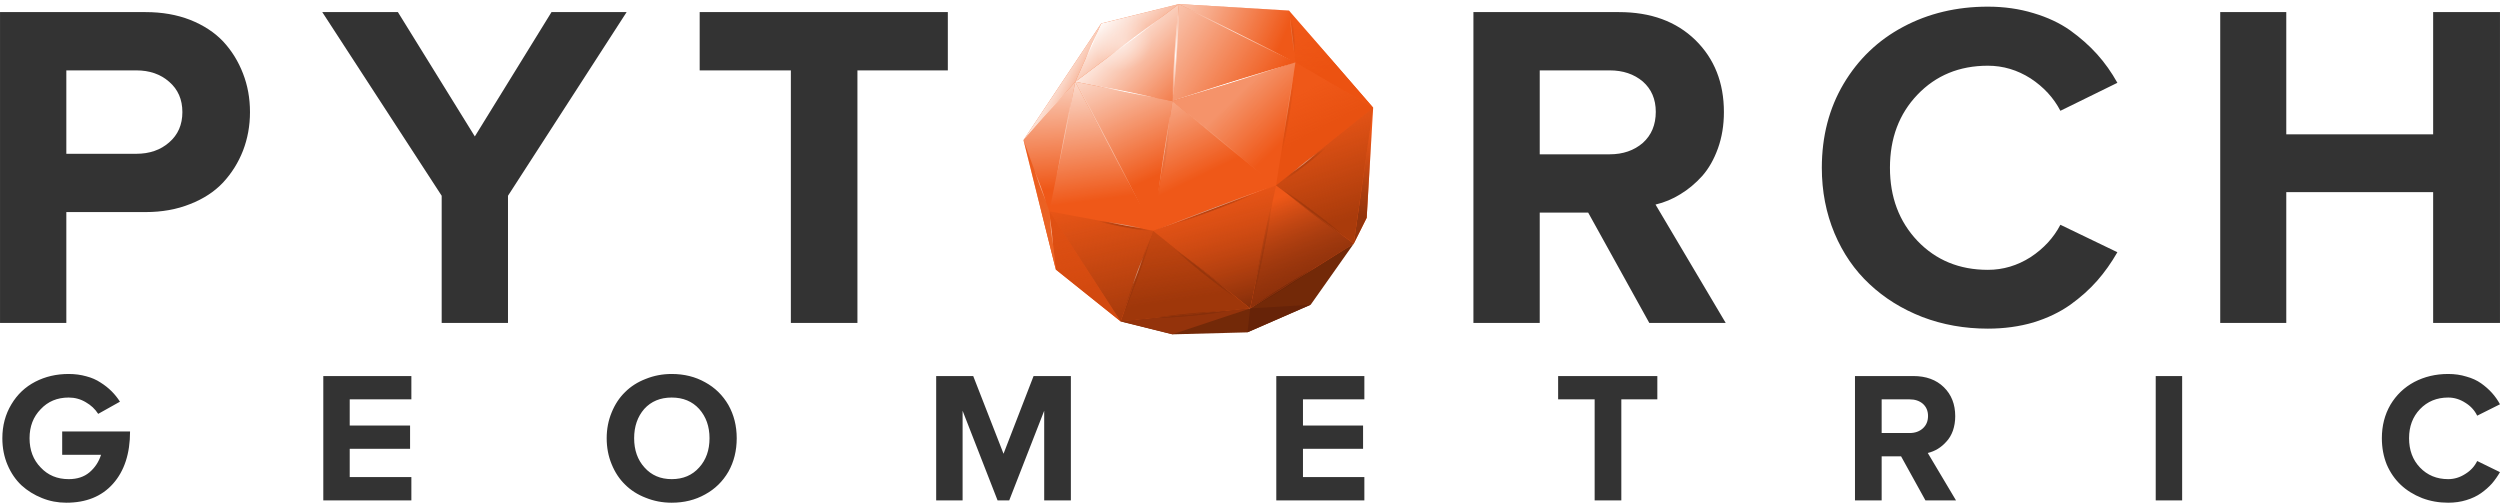
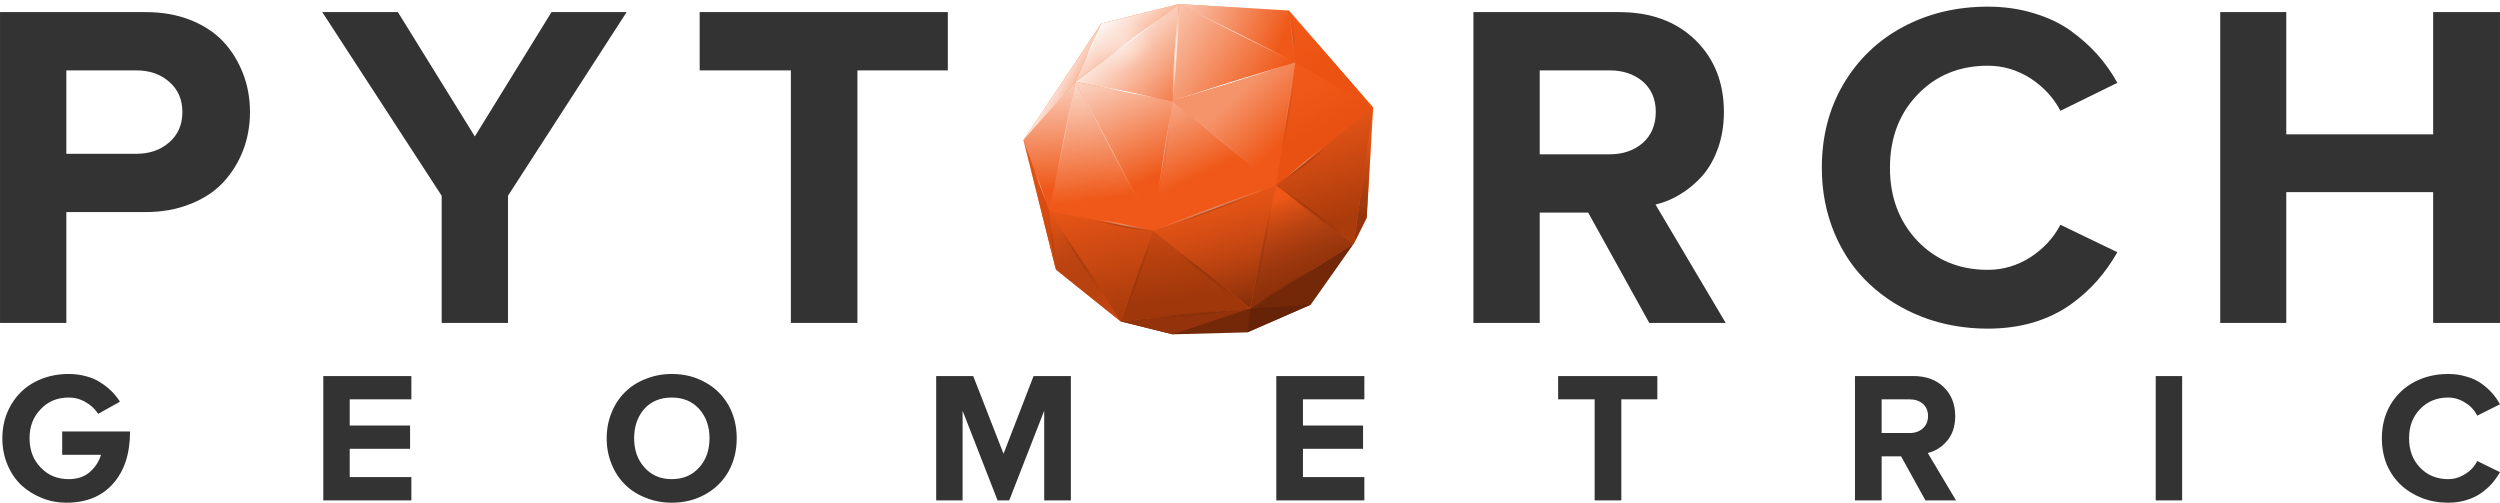
<svg xmlns="http://www.w3.org/2000/svg" xmlns:xlink="http://www.w3.org/1999/xlink" id="svg2" style="isolation:isolate" height="194.07" width="965.1" version="1.1" viewBox="0 0 965.1 194.073">
  <defs id="defs4">
    <linearGradient id="linearGradient4478">
      <stop id="stop4480" stop-color="#8d300a" offset="0" />
      <stop id="stop4482" stop-color="#4a1905" stop-opacity="0" offset="1" />
    </linearGradient>
    <linearGradient id="linearGradient4448">
      <stop id="stop4450" stop-color="#fff" stop-opacity=".39" offset="0" />
      <stop id="stop4452" stop-color="#fff" stop-opacity="0" offset="1" />
    </linearGradient>
    <linearGradient id="linearGradient4357">
      <stop id="stop4359" stop-color="#9f370a" offset="0" />
      <stop id="stop4361" stop-color="#9f370a" stop-opacity="0" offset="1" />
    </linearGradient>
    <linearGradient id="linearGradient5995">
      <stop id="stop5997" stop-color="#fff" stop-opacity=".272" offset="0" />
      <stop id="stop5999" stop-color="#fff" stop-opacity="0" offset="1" />
    </linearGradient>
    <linearGradient id="linearGradient5887">
      <stop id="stop5889" stop-color="#fff" offset="0" />
      <stop id="stop5891" stop-color="#fff" stop-opacity="0" offset="1" />
    </linearGradient>
    <radialGradient id="radialGradient5654" xlink:href="#linearGradient5887" gradientUnits="userSpaceOnUse" cy="19.467" cx="509.09" gradientTransform="matrix(.66549 -.20751 .0027082 .0086853 136.52 137.24)" r="34.682" />
    <radialGradient id="radialGradient5654-7" xlink:href="#linearGradient5887" gradientUnits="userSpaceOnUse" cy="-84.474" cx="531" gradientTransform="matrix(.31987 -.23926 .0056481 .0075512 268.91 141.93)" r="34.682" />
    <radialGradient id="radialGradient5654-4" xlink:href="#linearGradient5887" gradientUnits="userSpaceOnUse" cy="63.604" cx="509.02" gradientTransform="matrix(.62215 .31097 -.0040676 .0081378 160.81 -146.13)" r="34.682" />
    <radialGradient id="radialGradient5654-4-1" xlink:href="#linearGradient5887" gradientUnits="userSpaceOnUse" cy="501.39" cx="478.42" gradientTransform="matrix(-.033083 .49981 -.018788 -.0012437 479.12 -217.92)" r="34.682" />
    <radialGradient id="radialGradient5654-4-1-9" xlink:href="#linearGradient5887" gradientUnits="userSpaceOnUse" cy="2145.7" cx="460.8" gradientTransform="matrix(.3503 .071492 -.0018192 .008914 277.17 -16.655)" r="34.682" />
    <radialGradient id="radialGradient5654-4-1-2" xlink:href="#linearGradient5887" gradientUnits="userSpaceOnUse" cy="527.34" cx="485.18" gradientTransform="matrix(-.073644 .16534 -.0083107 -.0037016 461.76 -61.228)" r="34.682" />
    <radialGradient id="radialGradient5654-4-1-2-9" xlink:href="#linearGradient5887" gradientUnits="userSpaceOnUse" cy="618.23" cx="473.75" gradientTransform="matrix(.027829 .22988 -.0090318 .0010934 491.16 -96.229)" r="34.682" />
    <radialGradient id="radialGradient5654-4-1-2-0" gradientUnits="userSpaceOnUse" cy="552.14" cx="496.82" gradientTransform="matrix(-.18044 .19771 -.0067198 -.006133 500.76 -54.649)" r="34.682">
      <stop id="stop5943" stop-color="#fff" stop-opacity=".272" offset="0" />
      <stop id="stop5945" stop-color="#fff" stop-opacity="0" offset="1" />
    </radialGradient>
    <radialGradient id="radialGradient5654-4-1-2-7-7" xlink:href="#linearGradient4448" gradientUnits="userSpaceOnUse" cy="272.65" cx="506.12" gradientTransform="matrix(.36849 .70504 -.008063 .0042141 243.54 -302.58)" r="34.682" />
    <linearGradient id="linearGradient4234" y2="12.465" xlink:href="#linearGradient5887" gradientUnits="userSpaceOnUse" x2="476.42" gradientTransform="translate(15.265 45.571)" y1="-5.491" x1="459.09" />
    <linearGradient id="linearGradient4416" y2="-28.707" xlink:href="#linearGradient5887" gradientUnits="userSpaceOnUse" x2="479.22" gradientTransform="translate(15.265 45.571)" y1="-53.176" x1="422.55" />
    <linearGradient id="linearGradient4424" y2="-15.977" xlink:href="#linearGradient5887" gradientUnits="userSpaceOnUse" x2="478.92" gradientTransform="translate(15.265 45.571)" y1="-56.582" x1="415.89" />
    <linearGradient id="linearGradient4426" y2="-.162" xlink:href="#linearGradient5887" gradientUnits="userSpaceOnUse" x2="447.09" gradientTransform="translate(15.265 45.571)" y1="-35.121" x1="410.32" />
    <linearGradient id="linearGradient4426-1" y2="-13.337" xlink:href="#linearGradient5887" gradientUnits="userSpaceOnUse" x2="422.64" gradientTransform="translate(26.767 49.165)" y1="-41.117" x1="397.96" />
    <linearGradient id="linearGradient4458" y2="32.278" xlink:href="#linearGradient5887" gradientUnits="userSpaceOnUse" x2="403.03" gradientTransform="translate(15.265 45.571)" y1="-26.469" x1="395.41" />
    <linearGradient id="linearGradient4466" y2="27.464" xlink:href="#linearGradient5887" gradientUnits="userSpaceOnUse" x2="389.64" gradientTransform="translate(15.265 45.571)" y1="-29.946" x1="385.49" />
    <linearGradient id="linearGradient4474" y2="-7.808" xlink:href="#linearGradient5887" gradientUnits="userSpaceOnUse" x2="413.8" gradientTransform="translate(15.265 45.571)" y1="-20.268" x1="391.98" />
    <linearGradient id="linearGradient4458-1" y2="19.895" xlink:href="#linearGradient5887" gradientUnits="userSpaceOnUse" x2="410.9" gradientTransform="translate(29.943 50.591)" y1="-35.03" x1="386.13" />
    <linearGradient id="linearGradient4458-1-4" y2="16.352" xlink:href="#linearGradient5887" gradientUnits="userSpaceOnUse" x2="422.01" gradientTransform="translate(43.833 50.431)" y1="-10.507" x1="408.97" />
    <radialGradient id="radialGradient5654-4-18" xlink:href="#linearGradient5995" gradientUnits="userSpaceOnUse" cy="86.298" cx="503.29" gradientTransform="matrix(.45435 .37404 -.0057823 .0070238 242.99 -134.64)" r="34.682" />
    <linearGradient id="linearGradient4243" y2="41.559" gradientUnits="userSpaceOnUse" x2="505.12" y1="84.895" x1="519.26">
      <stop id="stop4239" stop-color="#aa3b0b" offset="0" />
      <stop id="stop4241" stop-color="#aa3b0b" stop-opacity="0" offset="1" />
    </linearGradient>
    <linearGradient id="linearGradient4251" y2="76.648" gradientUnits="userSpaceOnUse" x2="492.85" y1="109.49" x1="505.61">
      <stop id="stop4247" stop-color="#8d300a" offset="0" />
      <stop id="stop4249" stop-color="#4a1905" stop-opacity="0" offset="1" />
    </linearGradient>
-     <linearGradient id="linearGradient4275" y2="52.823" gradientUnits="userSpaceOnUse" x2="406.35" y1="113.57" x1="419.85">
+     <linearGradient id="linearGradient4275" y2="77.571" gradientUnits="userSpaceOnUse" x2="409.53" y1="125.59" x1="432.75">
+       <stop id="stop4350" stop-color="#d2490f" offset="0" />
+       <stop id="stop4352" stop-color="#351204" stop-opacity="0" offset="1" />
+     </linearGradient>
+     <linearGradient id="linearGradient4283" y2="46.823" gradientUnits="userSpaceOnUse" x2="396.85" y1="86.573" x1="403.1">
      <stop id="stop4271" stop-color="#d2490f" offset="0" />
      <stop id="stop4273" stop-color="#d2490f" stop-opacity="0" offset="1" />
-     </linearGradient>
-     <linearGradient id="linearGradient4283" y2="46.823" gradientUnits="userSpaceOnUse" x2="396.85" y1="86.573" x1="403.1">
-       <stop id="stop4279" stop-color="#ea6325" offset="0" />
-       <stop id="stop4281" stop-color="#ea6325" stop-opacity="0" offset="1" />
    </linearGradient>
    <linearGradient id="linearGradient4291" y2="36.323" gradientUnits="userSpaceOnUse" x2="500.35" y1="51.073" x1="508.1">
      <stop id="stop4287" stop-color="#e85111" offset="0" />
      <stop id="stop4289" stop-color="#e85111" stop-opacity="0" offset="1" />
    </linearGradient>
    <linearGradient id="linearGradient4299" y2="11.323" gradientUnits="userSpaceOnUse" x2="497.85" y1="27.323" x1="512.1">
      <stop id="stop4295" stop-color="#ec5211" offset="0" />
      <stop id="stop4297" stop-color="#ec5211" stop-opacity="0" offset="1" />
    </linearGradient>
    <linearGradient id="linearGradient4307" y2="49.073" gradientUnits="userSpaceOnUse" x2="529.35" y1="83.573" x1="526.1">
      <stop id="stop4303" stop-color="#93340c" offset="0" />
      <stop id="stop4305" stop-color="#93340c" stop-opacity="0" offset="1" />
    </linearGradient>
    <linearGradient id="linearGradient4379" y2="61.361" xlink:href="#linearGradient4357" gradientUnits="userSpaceOnUse" x2="447.52" y1="115.66" x1="455.91" />
    <linearGradient id="linearGradient4387" y2="67.402" gradientUnits="userSpaceOnUse" x2="469.1" y1="117.48" x1="482.83">
      <stop id="stop4383" stop-color="#872f0a" offset="0" />
      <stop id="stop4385" stop-color="#cc470f" stop-opacity="0" offset="1" />
    </linearGradient>
    <linearGradient id="linearGradient4403" y2="73.654" xlink:href="#linearGradient4357" gradientUnits="userSpaceOnUse" x2="417.17" y1="130.05" x1="430.38" />
    <radialGradient id="radialGradient5654-4-18-0" xlink:href="#linearGradient5995" gradientUnits="userSpaceOnUse" cy="-65.778" cx="477.56" gradientTransform="matrix(-.066828 .41354 -.0089813 -.0014514 528.77 -157.01)" r="34.682" />
    <radialGradient id="radialGradient5654-4-1-8" xlink:href="#linearGradient4478" gradientUnits="userSpaceOnUse" cy="495.36" cx="470.99" gradientTransform="matrix(-.10156 .51422 -.018473 -.0036485 544.39 -143.49)" r="34.682" />
-     <radialGradient id="radialGradient5654-4-1-8-7" xlink:href="#linearGradient4478" gradientUnits="userSpaceOnUse" cy="495.36" cx="470.99" gradientTransform="matrix(-.15923 .44214 -.017716 -.0063801 522.81 -98.81)" r="34.682" />
+     <radialGradient id="radialGradient5654-4-1-8-7" xlink:href="#linearGradient4478" gradientUnits="userSpaceOnUse" cy="495.36" cx="470.99" gradientTransform="matrix(-.15923 .44214 -.017716 -.0063801 523.16 -98.722)" r="34.682" />
    <radialGradient id="radialGradient5654-4-1-8-7-1" xlink:href="#linearGradient4478" gradientUnits="userSpaceOnUse" cy="350.98" cx="438.81" gradientTransform="matrix(.33454 .26554 -.011706 .014748 322.9 -15.86)" r="34.682" />
    <radialGradient id="radialGradient5654-4-1-8-79" xlink:href="#linearGradient4478" gradientUnits="userSpaceOnUse" cy="670.34" cx="468.76" gradientTransform="matrix(.35208 .26702 -.011378 .015003 349.84 -52.86)" r="34.682" />
    <radialGradient id="radialGradient5654-4-1-8-79-4-4" xlink:href="#linearGradient4478" gradientUnits="userSpaceOnUse" cy="1173.8" cx="420.1" gradientTransform="matrix(-.41381 .038151 -.0017286 -.01875 635.52 127.44)" r="34.682" />
    <radialGradient id="radialGradient5654-4-1-8-79-5" xlink:href="#linearGradient4478" gradientUnits="userSpaceOnUse" cy="665.94" cx="470.27" gradientTransform="matrix(.44939 -.16909 .006631 .017623 253.19 148.33)" r="34.682" />
    <radialGradient id="radialGradient5654-4-1-8-79-5-5" xlink:href="#linearGradient4478" gradientUnits="userSpaceOnUse" cy="709.92" cx="447.35" gradientTransform="matrix(.22593 -.1763 .011584 .014845 394.63 131.53)" r="34.682" />
    <radialGradient id="radialGradient5654-4-1-8-79-5-1" xlink:href="#linearGradient4478" gradientUnits="userSpaceOnUse" cy="713.45" cx="464.29" gradientTransform="matrix(.28118 .052634 -.0034645 .018508 305.8 49.567)" r="34.682" />
-     <radialGradient id="radialGradient5654-1" xlink:href="#linearGradient4448" gradientUnits="userSpaceOnUse" cy="52.974" cx="511.34" gradientTransform="matrix(.63491 -.23928 .0032084 .0085133 143.43 202.38)" r="34.682" />
-     <radialGradient id="radialGradient5654-1-1" xlink:href="#linearGradient4448" gradientUnits="userSpaceOnUse" cy="45.218" cx="514.67" gradientTransform="matrix(.14475 -.11493 .0056574 .0071248 428.84 121.75)" r="34.682" />
-     <radialGradient id="radialGradient5654-1-6" xlink:href="#linearGradient4448" gradientUnits="userSpaceOnUse" cy="3.454" cx="511.4" gradientTransform="matrix(.20166 .037146 -.0016481 .0089473 331.18 67.892)" r="34.682" />
+     <radialGradient id="radialGradient5654-1" xlink:href="#linearGradient4448" gradientUnits="userSpaceOnUse" cy="52.974" cx="511.34" gradientTransform="matrix(.6402 -.23883 .0051652 .013846 140.63 201.86)" r="34.682" />
+     <radialGradient id="radialGradient5654-1-1" xlink:href="#linearGradient4448" gradientUnits="userSpaceOnUse" cy="28.216" cx="514" gradientTransform="matrix(.22584 -.18341 .0057355 .0070621 387.1 157)" r="34.682" />
+     <radialGradient id="radialGradient5654-1-6" xlink:href="#linearGradient4448" gradientUnits="userSpaceOnUse" cy="3.454" cx="511.4" gradientTransform="matrix(.28165 .056989 -.0028007 .013842 289.31 57.55)" r="34.682" />
    <radialGradient id="radialGradient5654-4-1-8-79-4-1" xlink:href="#linearGradient4478" gradientUnits="userSpaceOnUse" cy="1282.4" cx="438.39" gradientTransform="matrix(-.04054 .28766 -.018645 -.0026278 491.64 -63.988)" r="34.682" />
    <radialGradient id="radialGradient5654-4-1-8-7-1-4" xlink:href="#linearGradient4478" gradientUnits="userSpaceOnUse" cy="-504.41" cx="485.85" gradientTransform="matrix(.36188 -.22688 .0081166 .012946 323.28 228.09)" r="34.682" />
-     <radialGradient id="radialGradient5654-1-6-9" xlink:href="#linearGradient4448" gradientUnits="userSpaceOnUse" cy="3.454" cx="511.4" gradientTransform="matrix(.061101 -.16469 .0085297 .0031646 407.91 189.06)" r="34.682" />
-     <radialGradient id="radialGradient5654-1-6-9-1" xlink:href="#linearGradient4448" gradientUnits="userSpaceOnUse" cy="3.454" cx="511.4" gradientTransform="matrix(-.019993 -.1737 .0090381 -.0010403 416.06 177.94)" r="34.682" />
    <radialGradient id="radialGradient5654-1-6-9-1-5" xlink:href="#linearGradient4448" gradientUnits="userSpaceOnUse" cy="3.454" cx="511.4" gradientTransform="matrix(-.065867 -.17879 .0085369 -.003145 435.24 163.29)" r="34.682" />
    <radialGradient id="radialGradient5654-4-1-2-7-7-3" xlink:href="#linearGradient4448" gradientUnits="userSpaceOnUse" cy="272.65" cx="506.12" gradientTransform="matrix(-.10044 .51135 -.0089272 -.0017535 464.58 -207.7)" r="34.682" />
    <radialGradient id="radialGradient5654-4-1-7" xlink:href="#linearGradient4448" gradientUnits="userSpaceOnUse" cy="501.39" cx="478.42" gradientTransform="matrix(-.26067 .20301 -.17246 -.22145 645.08 31.011)" r="34.682" />
    <radialGradient id="radialGradient5654-4-1-8-6" xlink:href="#linearGradient4478" gradientUnits="userSpaceOnUse" cy="495.36" cx="470.99" gradientTransform="matrix(-.068431 .40464 -.018566 -.0031399 538.57 -143.77)" r="34.682" />
    <radialGradient id="radialGradient5654-4-1-8-6-2" xlink:href="#linearGradient4478" gradientUnits="userSpaceOnUse" cy="509.09" cx="468.11" gradientTransform="matrix(.018069 .17757 -.018733 .0019061 500.25 -70.24)" r="34.682" />
    <radialGradient id="radialGradient5654-3" xlink:href="#linearGradient4448" gradientUnits="userSpaceOnUse" cy="13.424" cx="510.11" gradientTransform="matrix(-.075343 .47918 -.0089874 -.0014131 488.17 -186.37)" r="34.682" />
+     <radialGradient id="radialGradient5654-4-1-8-7-0" xlink:href="#linearGradient4478" gradientUnits="userSpaceOnUse" cy="495.36" cx="470.99" gradientTransform="matrix(.23834 .36314 -.015742 .010332 313.49 -74.491)" r="34.682" />
+     <radialGradient id="radialGradient5654-4-1-8-7-0-6" xlink:href="#linearGradient4478" gradientUnits="userSpaceOnUse" cy="554.69" cx="473.85" gradientTransform="matrix(.030664 .24563 -.012267 .0015314 398.74 -22.873)" r="34.682" />
  </defs>
  <g fill-rule="evenodd" fill="#333">
    <path id="path12" d="m0.9 169.17q0-7.3 3.5-13.1 3.4-5.7 9.2-8.7t12.9-3q3.6 0 6.8 0.9 3.1 0.8 5.5 2.4 2.4 1.5 4.3 3.4 1.8 1.8 3.2 4l-8.4 4.7q-1.8-2.8-4.8-4.5-3-1.8-6.6-1.8-6.6 0-10.8 4.5-4.3 4.4-4.3 11.2 0 6.9 4.3 11.3 4.2 4.5 10.8 4.5 4.9 0 8-2.6 3.2-2.7 4.5-6.8h-15v-9h26.2q0 12.8-6.6 20.2-6.5 7.3-18 7.3-5 0-9.4-1.8-4.5-1.8-7.9-4.9-3.4-3.2-5.4-7.9t-2-10.3zm157.9 24h-34v-48h34v9h-23.8v10.1h23.3v9h-23.3v10.9h23.8v9zm77.3-14q-1.9-4.6-1.9-10 0-5.3 1.9-9.9 1.9-4.7 5.2-7.9 3.3-3.3 8-5.1 4.7-1.9 10-1.9 7.2 0 12.9 3.2 5.7 3.1 9 8.8 3.2 5.7 3.2 12.8 0 7.2-3.2 12.9-3.3 5.7-9 8.8-5.7 3.2-12.9 3.2-5.3 0-10-1.9-4.7-1.8-8-5.1-3.3-3.2-5.2-7.9zm8.7-10q0 6.9 4 11.3 4 4.5 10.5 4.5 6.6 0 10.6-4.5 4-4.4 4-11.3 0-6.8-4-11.3-4-4.4-10.6-4.4t-10.6 4.4q-3.9 4.5-3.9 11.3zm126.8 24h-10.2v-48h14.3l11.7 30 11.6-30h14.4v48h-10.3v-34.6l-13.5 34.6h-4.5l-13.5-34.6v34.6zm155.1 0h-34v-48h34v9h-23.7v10.1h23.2v9h-23.2v10.9h23.7v9zm88.9-39h-14.1v-9h38.3v9h-13.9v39h-10.3v-39zm110.8 39h-10.3v-48h22.5q7.4 0 11.8 4.3t4.4 11.2q0 3-0.9 5.6-0.9 2.5-2.5 4.2-1.5 1.7-3.3 2.8t-3.9 1.6l10.9 18.3h-11.8l-9.4-17h-7.5v17zm0-39v13h10.8q3.1 0 5.1-1.8t2-4.8q0-2.9-2-4.7-2-1.7-5.1-1.7h-10.8zm116 39h-10.2v-48h10.2v48zm77.1-24q0-7.2 3.3-12.9 3.4-5.7 9.2-8.8 5.9-3.1 13.1-3.1 3.8 0 7 1 3.3 0.9 5.7 2.6t4.2 3.7 3.1 4.4l-8.8 4.4q-1.5-3.1-4.6-5-3.1-2-6.6-2-6.6 0-10.9 4.5-4.2 4.4-4.2 11.2 0 6.9 4.2 11.3 4.3 4.5 10.9 4.5 3.5 0 6.6-2 3.1-1.9 4.6-5l8.8 4.3q-1.4 2.4-3.1 4.4-1.8 2-4.2 3.7t-5.7 2.7q-3.2 1-7 1-5.4 0-10.1-1.8-4.8-1.9-8.2-5.1t-5.4-7.8q-1.9-4.7-1.9-10.2z" />
    <path id="path14" d="m594.4 124.67h-25.6v-120h56.2q18.4 0 29.5 10.8 11 10.8 11 27.8 0 7.6-2.3 14t-6.1 10.7q-3.9 4.3-8.4 7-4.5 2.8-9.6 4l27.1 45.7h-29.5l-23.6-42.6h-18.7v42.6zm0-97.5v32.4h27q7.7 0 12.8-4.4 5-4.5 5-12 0-7.3-5-11.7-5.1-4.3-12.8-4.3h-27zm108.9 37.6q0-18.2 8.4-32.4 8.5-14.3 23-22 14.6-7.8 32.7-7.8 9.4 0 17.6 2.5 8.1 2.4 14.1 6.6 6 4.3 10.5 9.3 4.4 4.9 7.8 11l-22 10.8q-3.9-7.5-11.5-12.5-7.7-4.9-16.5-4.9-16.5 0-27.2 11.2-10.6 11.1-10.6 28.2 0 17 10.6 28.2 10.7 11.2 27.2 11.2 8.8 0 16.5-4.9 7.6-5 11.5-12.5l22 10.6q-3.5 6.1-7.8 11-4.4 5-10.4 9.3-6.1 4.3-14.2 6.8-8.2 2.4-17.6 2.4-13.5 0-25.3-4.5-11.8-4.6-20.4-12.7-8.6-8-13.5-19.6-4.9-11.7-4.9-25.3zm179.3 59.9h-25.5v-120h25.5v47.2h56.7v-47.2h25.8v120h-25.8v-50.5h-56.7v50.5z" />
    <path id="path16" d="m25.6 124.67h-25.6v-120h56.2q9.5 0 17.2 3 7.8 3.1 12.8 8.4 4.9 5.3 7.6 12.3 2.7 6.9 2.7 14.9 0 7.9-2.7 14.9-2.7 6.9-7.7 12.3-5 5.3-12.7 8.3-7.7 3.1-17.2 3.1h-30.6v42.8zm0-97.5v32.2h27q7.7 0 12.7-4.4 5.1-4.4 5.1-11.7t-5.1-11.7q-5-4.4-12.7-4.4h-27zm144.9 48.4-46.1-70.9h29.2l29.7 48 29.6-48h29l-45.8 70.9v49.1h-25.6v-49.1zm134.8-48.4h-35.2v-22.5h95.8v22.5h-34.9v97.5h-25.7v-97.5z" />
  </g>
  <path id="path20" d="m497.6 4.072-42.5-2.5-30 7.5-30 45 12.5 50 25 20 20 2.5 40-10 30-22.5 5-10 2.5-42.5-32.5-37.5z" fill="#ef5818" />
  <g>
    <path id="path22" opacity=".353" d="m452.57 39.076 47.53-15.003l-7.5 47.5z" fill="url(#linearGradient4234)" />
    <path id="path24" d="m522.6 94.073-16.628 23.569-24.406 10.665-28.967 0.766-20-5 50-5z" fill="#732908" />
    <path id="path26" d="m500.1 24.073-45-22.5-2.5 37.5 47.5-15z" fill="url(#linearGradient4424)" />
    <path id="path28" d="m455.1 1.573 42.5 2.5 2.5 20-45-22.5z" fill="url(#linearGradient4416)" />
    <path id="path30" d="m497.6 4.072 32.5 37.5-30-17.5-2.5-20z" fill="url(#linearGradient4299)" />
    <path id="path32" d="m500.1 24.073-7.5 47.5 37.5-30z" fill="url(#linearGradient4291)" />
    <path id="path34" d="m530.1 41.573-2.5 42.5-5 10 7.5-52.5z" fill="url(#linearGradient4307)" />
    <path id="path36" d="m445.1 89.073 47.5-17.5-10 47.5-37.5-30z" fill="url(#linearGradient4387)" />
    <path id="path38" d="m482.6 119.07 40-25-30-22.5-10 47.5z" fill="url(#linearGradient4251)" />
    <path id="path42" d="m445.1 89.073-40-7.5 10-50z" fill="url(#linearGradient4458)" />
    <path id="path44" d="m415.1 31.573 40-30-2.5 37.5-37.5-7.5z" fill="url(#linearGradient4426)" />
  </g>
  <path id="path46" d="m455.1 1.573-30 7.5-10 22.5 40-30z" fill-opacity="0" />
  <g>
    <path id="path48" d="m432.6 124.07-25-20-2.5-22.5 27.5 42.5z" fill="url(#linearGradient4275)" />
    <path id="path50" d="m482.6 119.07-37.5-30-12.5 35 50-5z" fill="url(#linearGradient4379)" />
    <path id="path52" d="m432.6 124.07-27.5-42.5 40 7.5-12.5 35z" fill="url(#linearGradient4403)" />
    <path id="path54" d="m425.1 9.072-30 45 20-22.5 10-22.5z" fill="url(#linearGradient4474)" />
    <path id="path56" d="m407.6 104.07-12.5-50 10 27.5 2.5 22.5z" fill="url(#linearGradient4283)" />
    <path id="path58" d="m405.1 81.573-10-27.5 20-22.5-10 50z" fill="url(#linearGradient4466)" />
    <rect id="rect4190" ry="6.734" height="18.52" width="49.161" y="22.358" x="450.91" fill="url(#radialGradient5654)" />
    <rect id="rect4190-6" style="isolation:isolate" rx="0" ry="6.734" height="20.462" width="32.02" y="4.173" x="421.37" fill="url(#radialGradient5654-7)" />
    <rect id="rect4190-9" opacity="0.608" style="isolation:isolate" ry="6.734" height="25.815" width="47.029" y=".688" x="453.79" fill="url(#radialGradient5654-4)" />
    <rect id="rect4190-9-2" style="isolation:isolate" ry="6.734" height="38.105" width="8.137" y="1.007" x="448.83" fill="url(#radialGradient5654-4-1)" />
    <rect id="rect4190-9-2-1" style="isolation:isolate" ry="5.5" height="11" width="29.519" y="31.674" x="420.5" fill="url(#radialGradient5654-4-1-9)" />
    <rect id="rect4190-9-2-9" style="isolation:isolate" ry="6.734" height="26.489" width="9.428" y="0" x="416.49" fill="url(#radialGradient5654-4-1-2)" />
    <rect id="rect4190-9-2-9-0" opacity=".172" style="isolation:isolate" ry="6.734" height="21.662" width="7.632" y="2.82" x="494.73" fill="url(#radialGradient5654-4-1-2-9)" />
    <rect id="rect4190-9-2-9-01" style="isolation:isolate" ry="6.734" height="22.224" width="18.071" y="28.743" x="399.13" fill="url(#radialGradient5654-4-1-2-0)" />
    <rect id="rect4190-9-2-9-6-5" style="isolation:isolate" ry="6.734" height="51.665" width="32.373" y="31.325" x="411.7" fill="url(#radialGradient5654-4-1-2-7-7)" />
    <path id="path44-2" style="isolation:isolate" d="m425.09 9.071 30.01-7.496-39.99 29.98z" fill="url(#linearGradient4426-1)" />
    <path id="path42-2" style="isolation:isolate" d="m452.61 39.078-7.58 50.04-29.96-57.576z" fill="url(#linearGradient4458-1)" />
    <path id="path42-2-6" opacity="0.461" style="isolation:isolate" d="m492.6 71.598-47.504 17.468 7.517-49.976z" fill="url(#linearGradient4458-1-4)" />
    <rect id="rect4190-9-5" opacity="0.608" style="isolation:isolate" ry="6.734" height="27.755" width="34.272" y="42.344" x="455.43" fill="url(#radialGradient5654-4-18)" />
    <path id="path32-1" style="isolation:isolate" d="m492.59 71.583 30.013 22.495 7.492-52.502z" fill="url(#linearGradient4243)" />
    <path id="path40-1" style="isolation:isolate" d="m482.61 119.07-29.992 9.963-20.023-4.965z" fill="#94330b" />
    <rect id="rect4190-9-5-3" opacity="0.608" style="isolation:isolate" ry="6.734" height="41.456" width="10.921" y="25.559" x="491.15" fill="url(#radialGradient5654-4-18-0)" />
    <rect id="rect4190-9-2-2" opacity="0.385" style="isolation:isolate" rx="0" ry="6.734" height="42.98" width="12.012" y="76.207" x="480.49" fill="url(#radialGradient5654-4-1-8)" />
-     <rect id="rect4190-9-2-2-7" opacity="0.385" style="isolation:isolate" rx="0" ry="6.734" height="40.73" width="15.387" y="87.457" x="431.99" fill="url(#radialGradient5654-4-1-8-7)" />
+     <rect id="rect4190-9-2-2-7" opacity="0.385" style="isolation:isolate" rx="0" ry="6.734" height="40.73" width="15.387" y="87.546" x="432.35" fill="url(#radialGradient5654-4-1-8-7)" />
    <rect id="rect4190-9-2-2-7-7" opacity="0.542" style="isolation:isolate" rx="0" ry="6.734" height="30.231" width="37.573" y="93.15" x="448.62" fill="url(#radialGradient5654-4-1-8-7-1)" />
    <rect id="rect4190-9-2-2-9" opacity=".495" style="isolation:isolate" rx="0" ry="6.734" height="29.192" width="35.347" y="68.814" x="488.61" fill="url(#radialGradient5654-4-1-8-79)" />
    <rect id="rect4190-9-2-2-9-2-5" opacity=".613" style="isolation:isolate" rx="0" ry="6.734" height="13.567" width="31.722" y="113.91" x="444.14" fill="url(#radialGradient5654-4-1-8-79-4-4)" />
    <rect id="rect4190-9-2-2-9-3" opacity="0.529" style="isolation:isolate" rx="0" ry="6.734" height="19.535" width="42.506" y="70.46" x="448.32" fill="url(#radialGradient5654-4-1-8-79-5)" />
    <rect id="rect4190-9-2-2-9-3-4" opacity="0.38" style="isolation:isolate" rx="0" ry="6.734" height="23.535" width="42.506" y="47.118" x="490.43" fill="url(#radialGradient5654-4-1-8-79-5-5)" />
    <rect id="rect4190-9-2-2-9-3-6" opacity="0.495" style="isolation:isolate" rx="0" ry="6.734" height="23.535" width="42.506" y="76.416" x="414.59" fill="url(#radialGradient5654-4-1-8-79-5-1)" />
    <rect id="rect4190-7" style="isolation:isolate" ry="6.734" height="18.52" width="49.161" y="71.24" x="442.21" fill="url(#radialGradient5654-1)" />
    <rect id="rect4190-7-8" style="isolation:isolate" ry="6.734" height="18.52" width="49.161" y="54.125" x="477.11" fill="url(#radialGradient5654-1-1)" />
-     <rect id="rect4190-7-4" style="isolation:isolate" ry="6.734" height="18.52" width="49.161" y="78.128" x="408.17" fill="url(#radialGradient5654-1-6)" />
+     <rect id="rect4190-7-4" style="isolation:isolate" ry="6.734" height="18.52" width="49.161" y="77.951" x="407.2" fill="url(#radialGradient5654-1-6)" />
    <rect id="rect4190-9-2-2-9-2-6" opacity="0.114" style="isolation:isolate" rx="0" ry="6.734" height="31.647" width="9.95" y="45.363" x="445.53" fill="url(#radialGradient5654-4-1-8-79-4-1)" />
    <path id="path40-1-2" style="isolation:isolate" d="m505.93 117.64-24.342 10.608 1.019-9.202z" fill="#672308" />
    <rect id="rect4190-9-2-2-7-7-6" style="isolation:isolate" rx="0" ry="6.734" height="22.981" width="37.948" y="98.457" x="479.34" fill="url(#radialGradient5654-4-1-8-7-1-4)" />
-     <rect id="rect4190-7-4-7" style="isolation:isolate" ry="6.734" height="19.52" width="11.911" y="95.438" x="432.92" fill="url(#radialGradient5654-1-6-9)" />
-     <rect id="rect4190-7-4-7-7" style="isolation:isolate" ry="6.734" height="19.52" width="11.911" y="79.688" x="399.61" fill="url(#radialGradient5654-1-6-9-1)" />
    <rect id="rect4190-7-4-7-7-1" style="isolation:isolate" ry="6.734" height="19.52" width="11.911" y="62.425" x="395.33" fill="url(#radialGradient5654-1-6-9-1-5)" />
    <rect id="rect4190-9-2-9-6-5-9" style="isolation:isolate" ry="6.734" height="51.665" width="32.373" y="26.553" x="395.17" fill="url(#radialGradient5654-4-1-2-7-7-3)" />
    <rect id="rect4190-9-2-23" style="isolation:isolate" rx="0" ry="6.734" height="30.327" width="27.76" y="3.016" x="419.67" fill="url(#radialGradient5654-4-1-7)" />
    <rect id="rect4190-9-2-2-2" opacity=".178" style="isolation:isolate" rx="0" ry="6.734" height="42.98" width="12.012" y="24.567" x="490.23" fill="url(#radialGradient5654-4-1-8-6)" />
    <rect id="rect4190-9-2-2-2-9" opacity=".168" style="isolation:isolate" rx="0" ry="6.734" height="19.23" width="10.012" y="4.148" x="493.82" fill="url(#radialGradient5654-4-1-8-6-2)" />
    <rect id="rect4190-95" style="isolation:isolate" ry="6.734" height="31.955" width="10.889" y="43.513" x="443.54" fill="url(#radialGradient5654-3)" />
+     <rect id="rect4190-9-2-2-7-9" opacity="0.385" style="isolation:isolate" rx="0" ry="6.734" height="30.212" width="16.625" y="86.91" x="410.47" fill="url(#radialGradient5654-4-1-8-7-0)" />
+     <rect id="rect4190-9-2-2-7-9-3" opacity="0.385" style="isolation:isolate" rx="0" ry="6.734" height="21.727" width="5.576" y="83.065" x="403.22" fill="url(#radialGradient5654-4-1-8-7-0-6)" />
  </g>
</svg>
